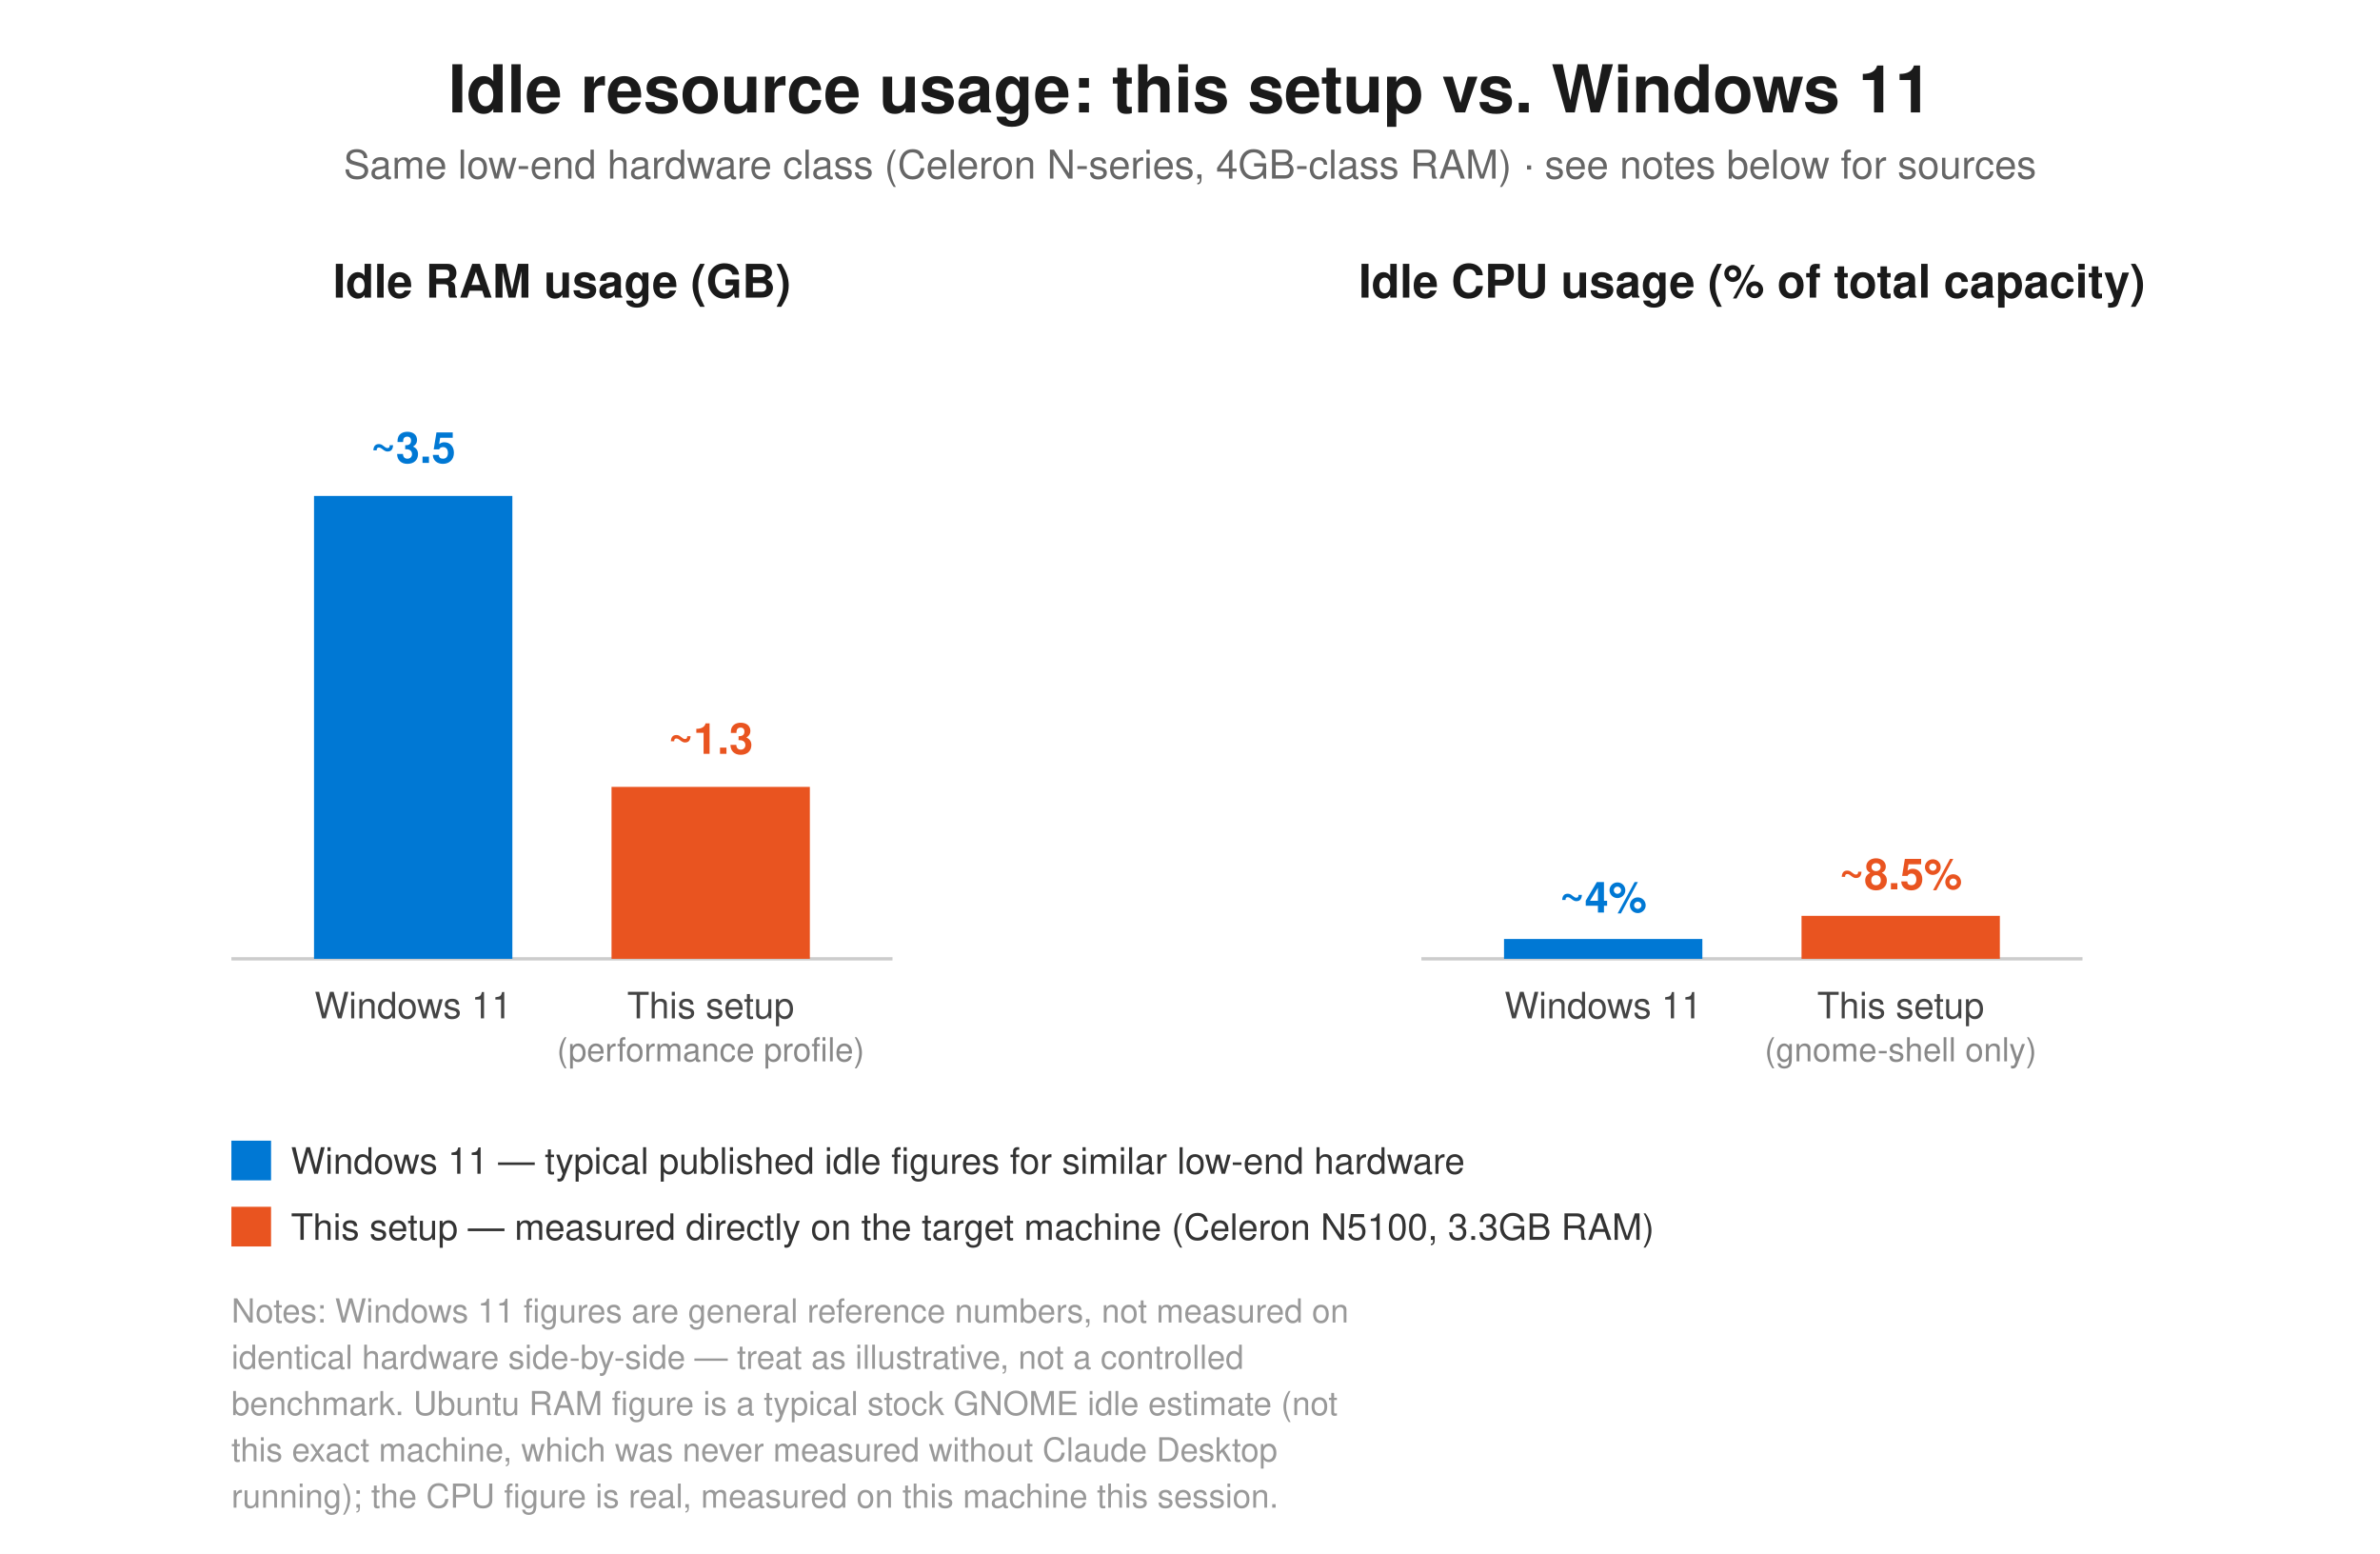
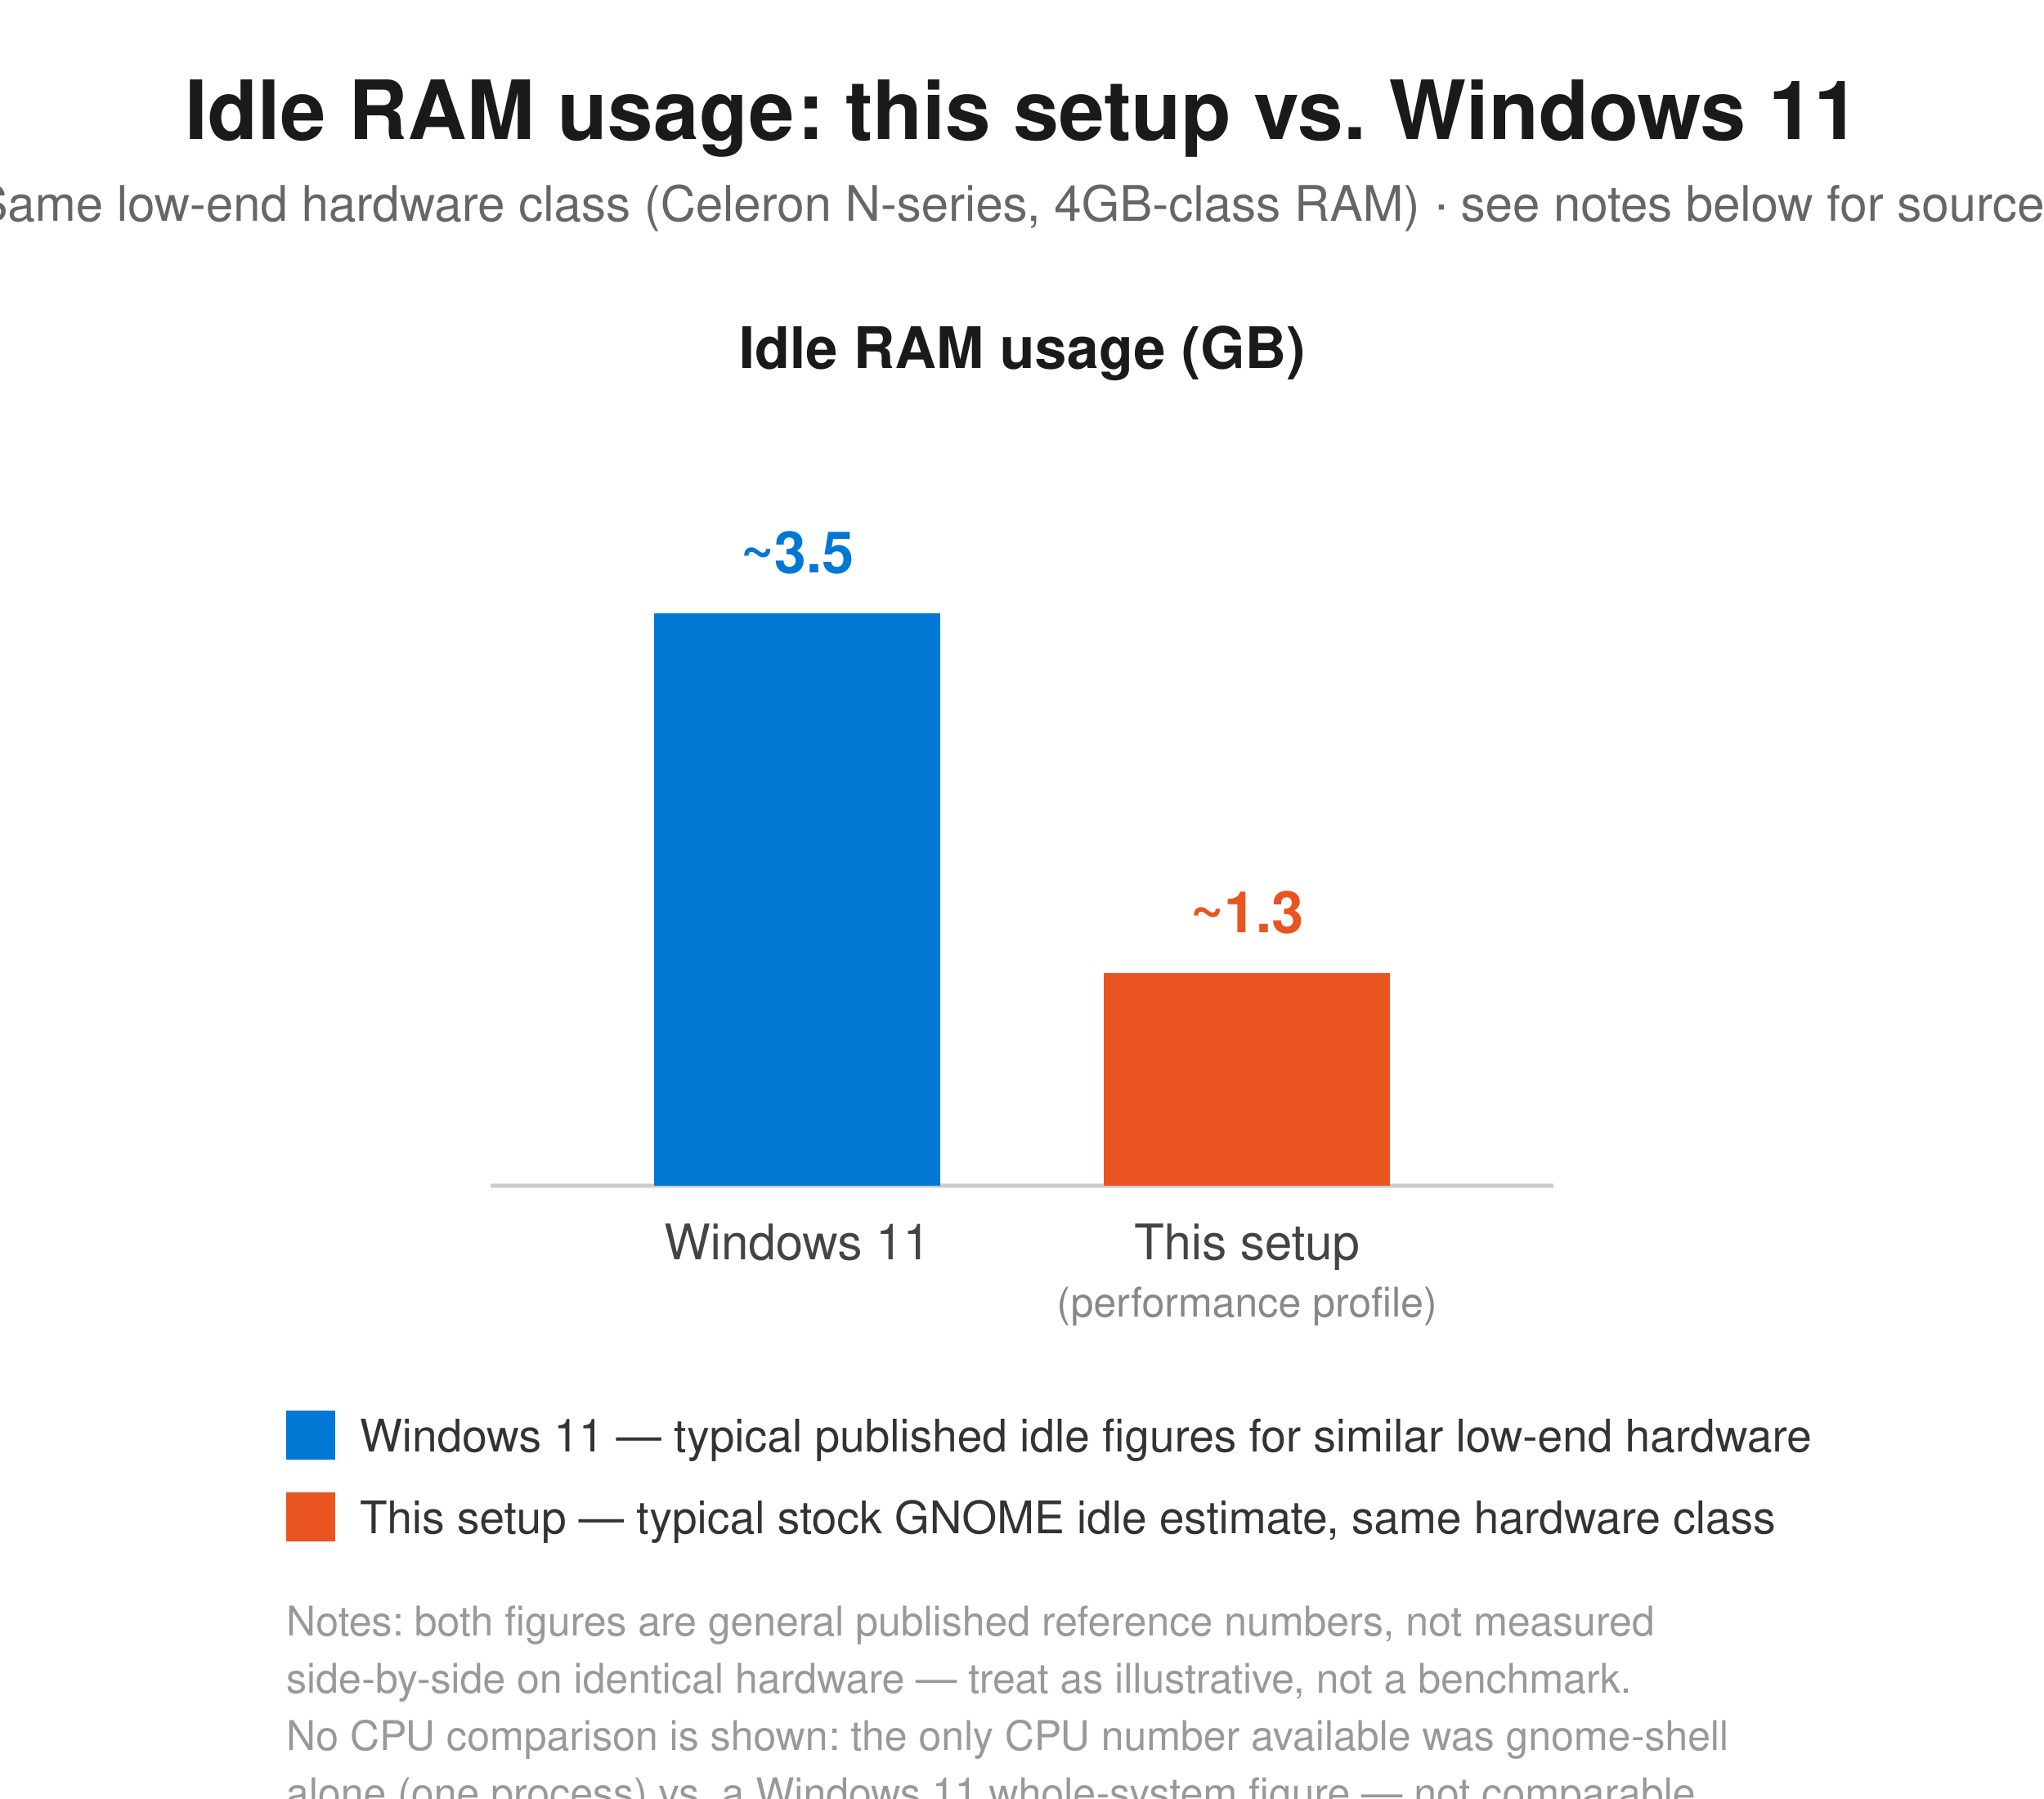
- <svg xmlns="http://www.w3.org/2000/svg" viewBox="0 0 720 470" font-family="-apple-system, 'Segoe UI', Helvetica, Arial, sans-serif">
-   <rect width="720" height="470" fill="#ffffff" />
-   <text x="360" y="34" text-anchor="middle" font-size="20" font-weight="700" fill="#1a1a1a">Idle resource usage: this setup vs. Windows 11</text>
-   <text x="360" y="54" text-anchor="middle" font-size="12" fill="#666666">Same low-end hardware class (Celeron N-series, 4GB-class RAM) · see notes below for sources</text>
-   <text x="170" y="90" text-anchor="middle" font-size="14" font-weight="600" fill="#1a1a1a">Idle RAM usage (GB)</text>
-   <line x1="70" y1="290" x2="270" y2="290" stroke="#cccccc" stroke-width="1" />
-   <rect x="95" y="290" width="60" height="0" fill="#0078d4">
-     <animate attributeName="height" from="0" to="140" dur="0.01s" fill="freeze" />
-   </rect>
-   <rect x="95" y="150" width="60" height="140" fill="#0078d4" />
-   <text x="125" y="140" text-anchor="middle" font-size="13" font-weight="700" fill="#0078d4">~3.5</text>
-   <text x="125" y="308" text-anchor="middle" font-size="11" fill="#444444">Windows 11</text>
-   <rect x="185" y="238" width="60" height="52" fill="#E95420" />
-   <text x="215" y="228" text-anchor="middle" font-size="13" font-weight="700" fill="#E95420">~1.3</text>
-   <text x="215" y="308" text-anchor="middle" font-size="11" fill="#444444">This setup</text>
-   <text x="215" y="321" text-anchor="middle" font-size="10" fill="#888888">(performance profile)</text>
-   <text x="530" y="90" text-anchor="middle" font-size="14" font-weight="600" fill="#1a1a1a">Idle CPU usage (% of total capacity)</text>
-   <line x1="430" y1="290" x2="630" y2="290" stroke="#cccccc" stroke-width="1" />
-   <rect x="455" y="284" width="60" height="6" fill="#0078d4" />
-   <text x="485" y="276" text-anchor="middle" font-size="13" font-weight="700" fill="#0078d4">~4%</text>
-   <text x="485" y="308" text-anchor="middle" font-size="11" fill="#444444">Windows 11</text>
-   <rect x="545" y="277" width="60" height="13" fill="#E95420" />
-   <text x="575" y="269" text-anchor="middle" font-size="13" font-weight="700" fill="#E95420">~8.5%</text>
-   <text x="575" y="308" text-anchor="middle" font-size="11" fill="#444444">This setup</text>
-   <text x="575" y="321" text-anchor="middle" font-size="10" fill="#888888">(gnome-shell only)</text>
+ <svg xmlns="http://www.w3.org/2000/svg" viewBox="0 0 500 440" font-family="-apple-system, 'Segoe UI', Helvetica, Arial, sans-serif">
+   <rect width="500" height="440" fill="#ffffff" />
+   <text x="250" y="34" text-anchor="middle" font-size="20" font-weight="700" fill="#1a1a1a">Idle RAM usage: this setup vs. Windows 11</text>
+   <text x="250" y="54" text-anchor="middle" font-size="12" fill="#666666">Same low-end hardware class (Celeron N-series, 4GB-class RAM) · see notes below for sources</text>
+   <text x="250" y="90" text-anchor="middle" font-size="14" font-weight="600" fill="#1a1a1a">Idle RAM usage (GB)</text>
+   <line x1="120" y1="290" x2="380" y2="290" stroke="#cccccc" stroke-width="1" />
+   <rect x="160" y="150" width="70" height="140" fill="#0078d4" />
+   <text x="195" y="140" text-anchor="middle" font-size="14" font-weight="700" fill="#0078d4">~3.5</text>
+   <text x="195" y="308" text-anchor="middle" font-size="12" fill="#444444">Windows 11</text>
+   <rect x="270" y="238" width="70" height="52" fill="#E95420" />
+   <text x="305" y="228" text-anchor="middle" font-size="14" font-weight="700" fill="#E95420">~1.3</text>
+   <text x="305" y="308" text-anchor="middle" font-size="12" fill="#444444">This setup</text>
+   <text x="305" y="322" text-anchor="middle" font-size="10" fill="#888888">(performance profile)</text>
  <rect x="70" y="345" width="12" height="12" fill="#0078d4" />
  <text x="88" y="355" font-size="11" fill="#333333">Windows 11 — typical published idle figures for similar low-end hardware</text>
  <rect x="70" y="365" width="12" height="12" fill="#E95420" />
-   <text x="88" y="375" font-size="11" fill="#333333">This setup — measured directly on the target machine (Celeron N5100, 3.3GB RAM)</text>
-   <text x="70" y="400" font-size="10" fill="#999999">Notes: Windows 11 figures are general reference numbers, not measured on</text>
-   <text x="70" y="414" font-size="10" fill="#999999">identical hardware side-by-side — treat as illustrative, not a controlled</text>
-   <text x="70" y="428" font-size="10" fill="#999999">benchmark. Ubuntu RAM figure is a typical stock GNOME idle estimate (not</text>
-   <text x="70" y="442" font-size="10" fill="#999999">this exact machine, which was never measured without Claude Desktop</text>
-   <text x="70" y="456" font-size="10" fill="#999999">running); the CPU figure is real, measured on this machine this session.</text>
+   <text x="88" y="375" font-size="11" fill="#333333">This setup — typical stock GNOME idle estimate, same hardware class</text>
+   <text x="70" y="400" font-size="10" fill="#999999">Notes: both figures are general published reference numbers, not measured</text>
+   <text x="70" y="414" font-size="10" fill="#999999">side-by-side on identical hardware — treat as illustrative, not a benchmark.</text>
+   <text x="70" y="428" font-size="10" fill="#999999">No CPU comparison is shown: the only CPU number available was gnome-shell</text>
+   <text x="70" y="442" font-size="10" fill="#999999">alone (one process) vs. a Windows 11 whole-system figure — not comparable.</text>
</svg>
